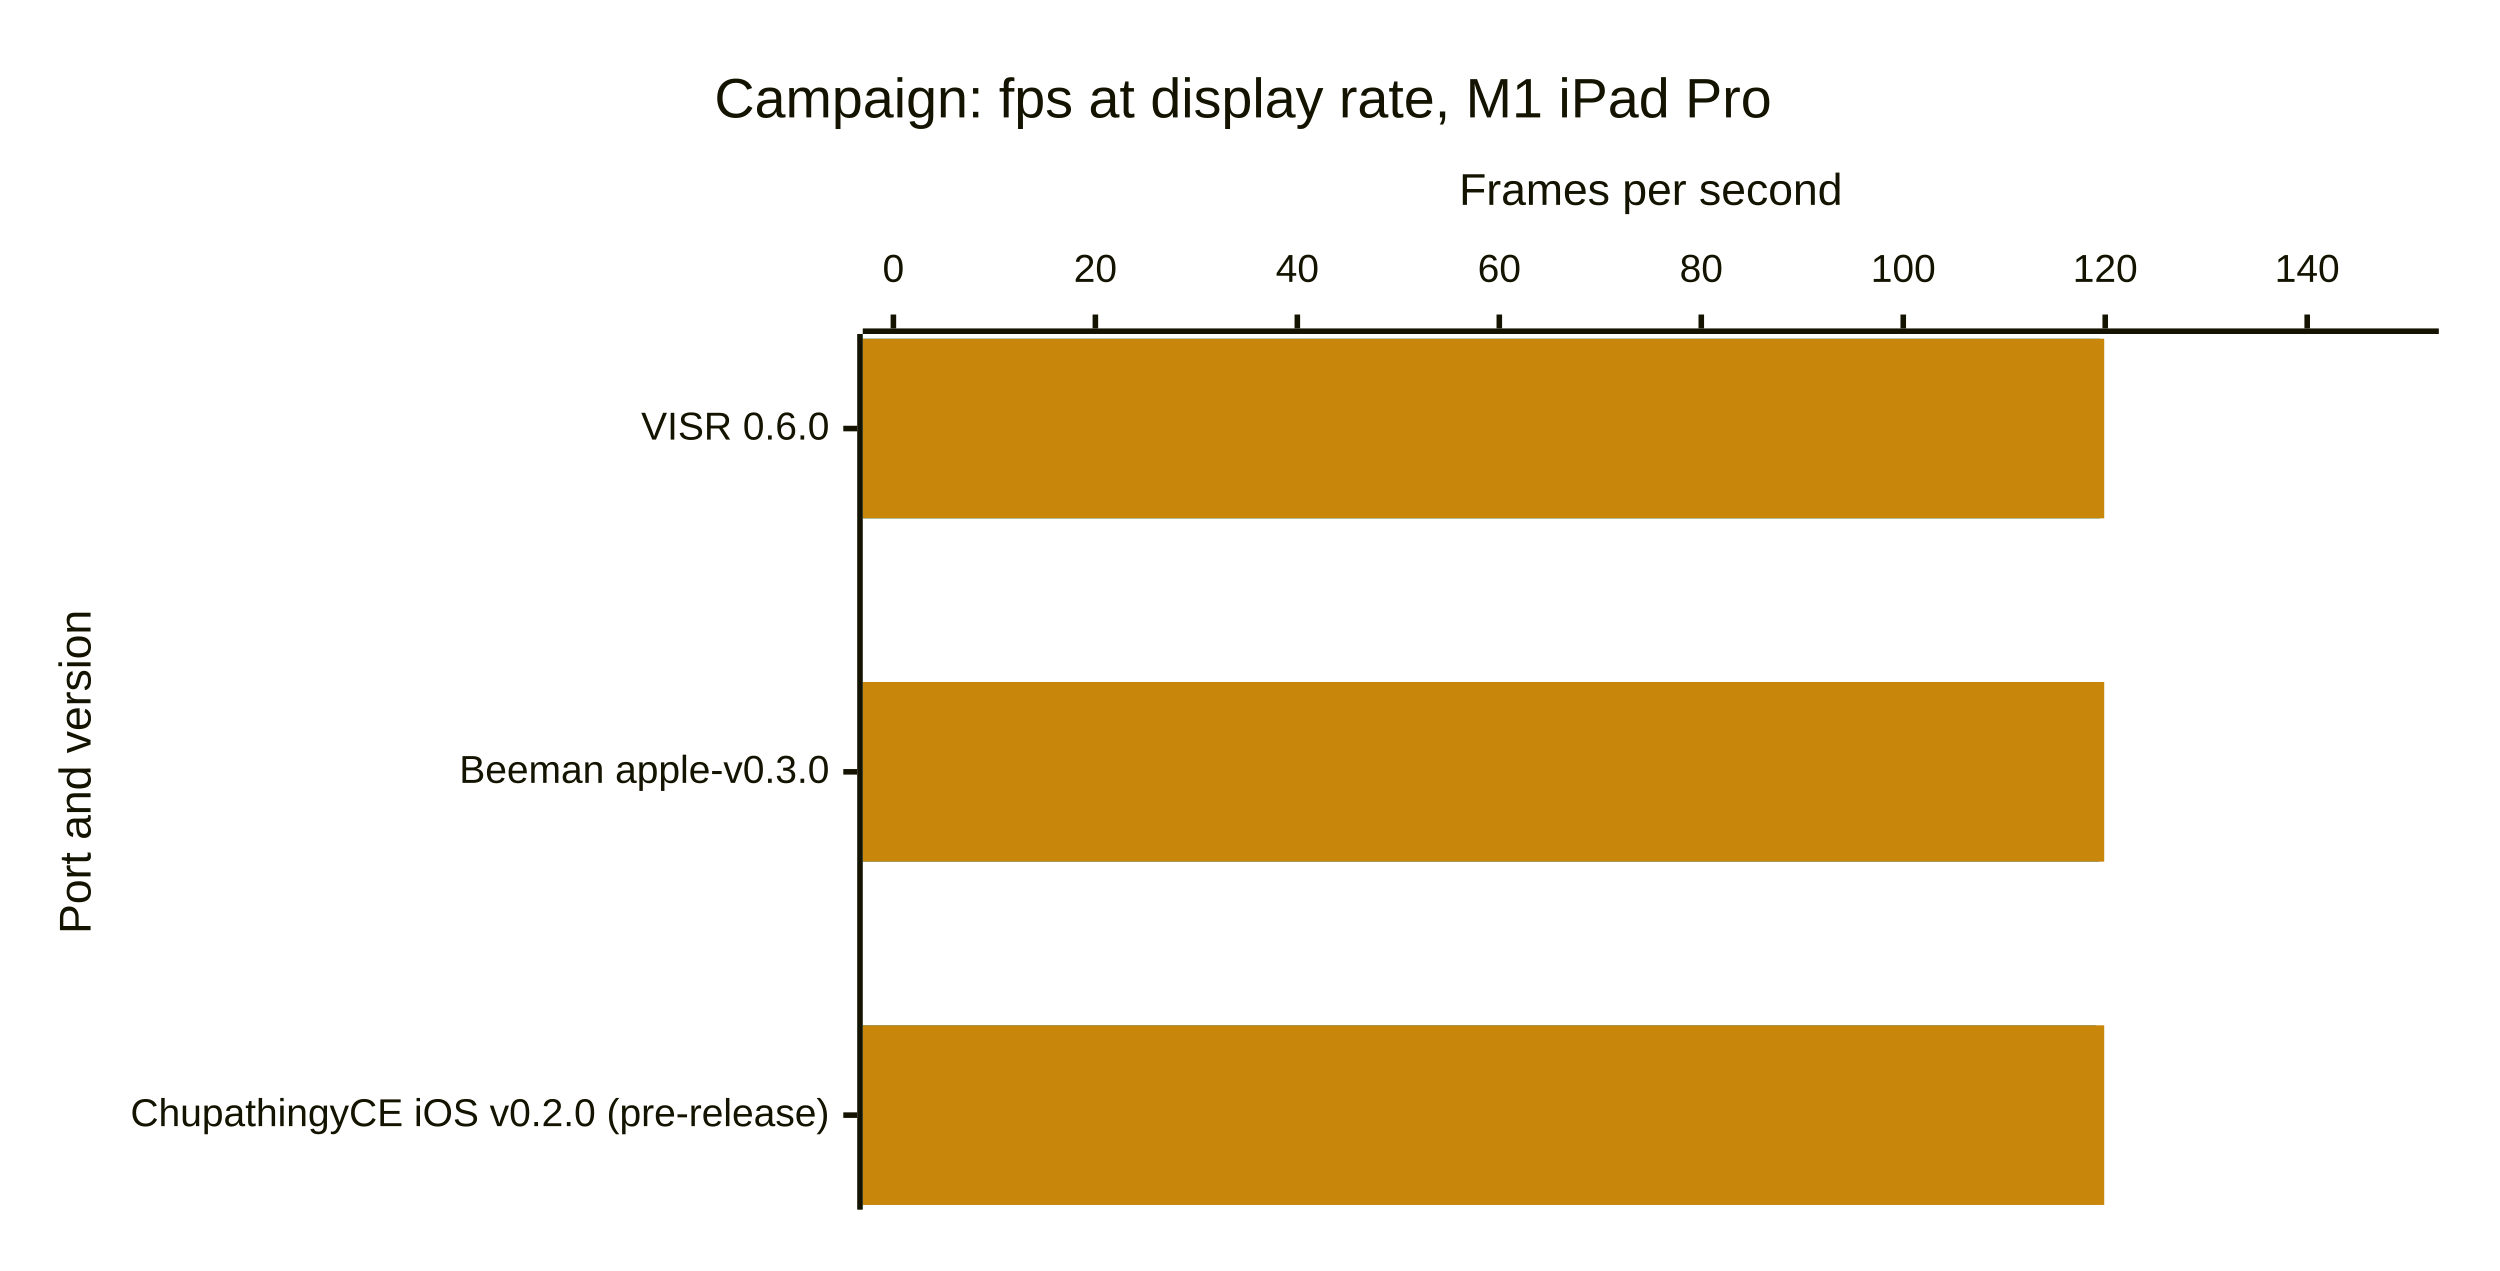
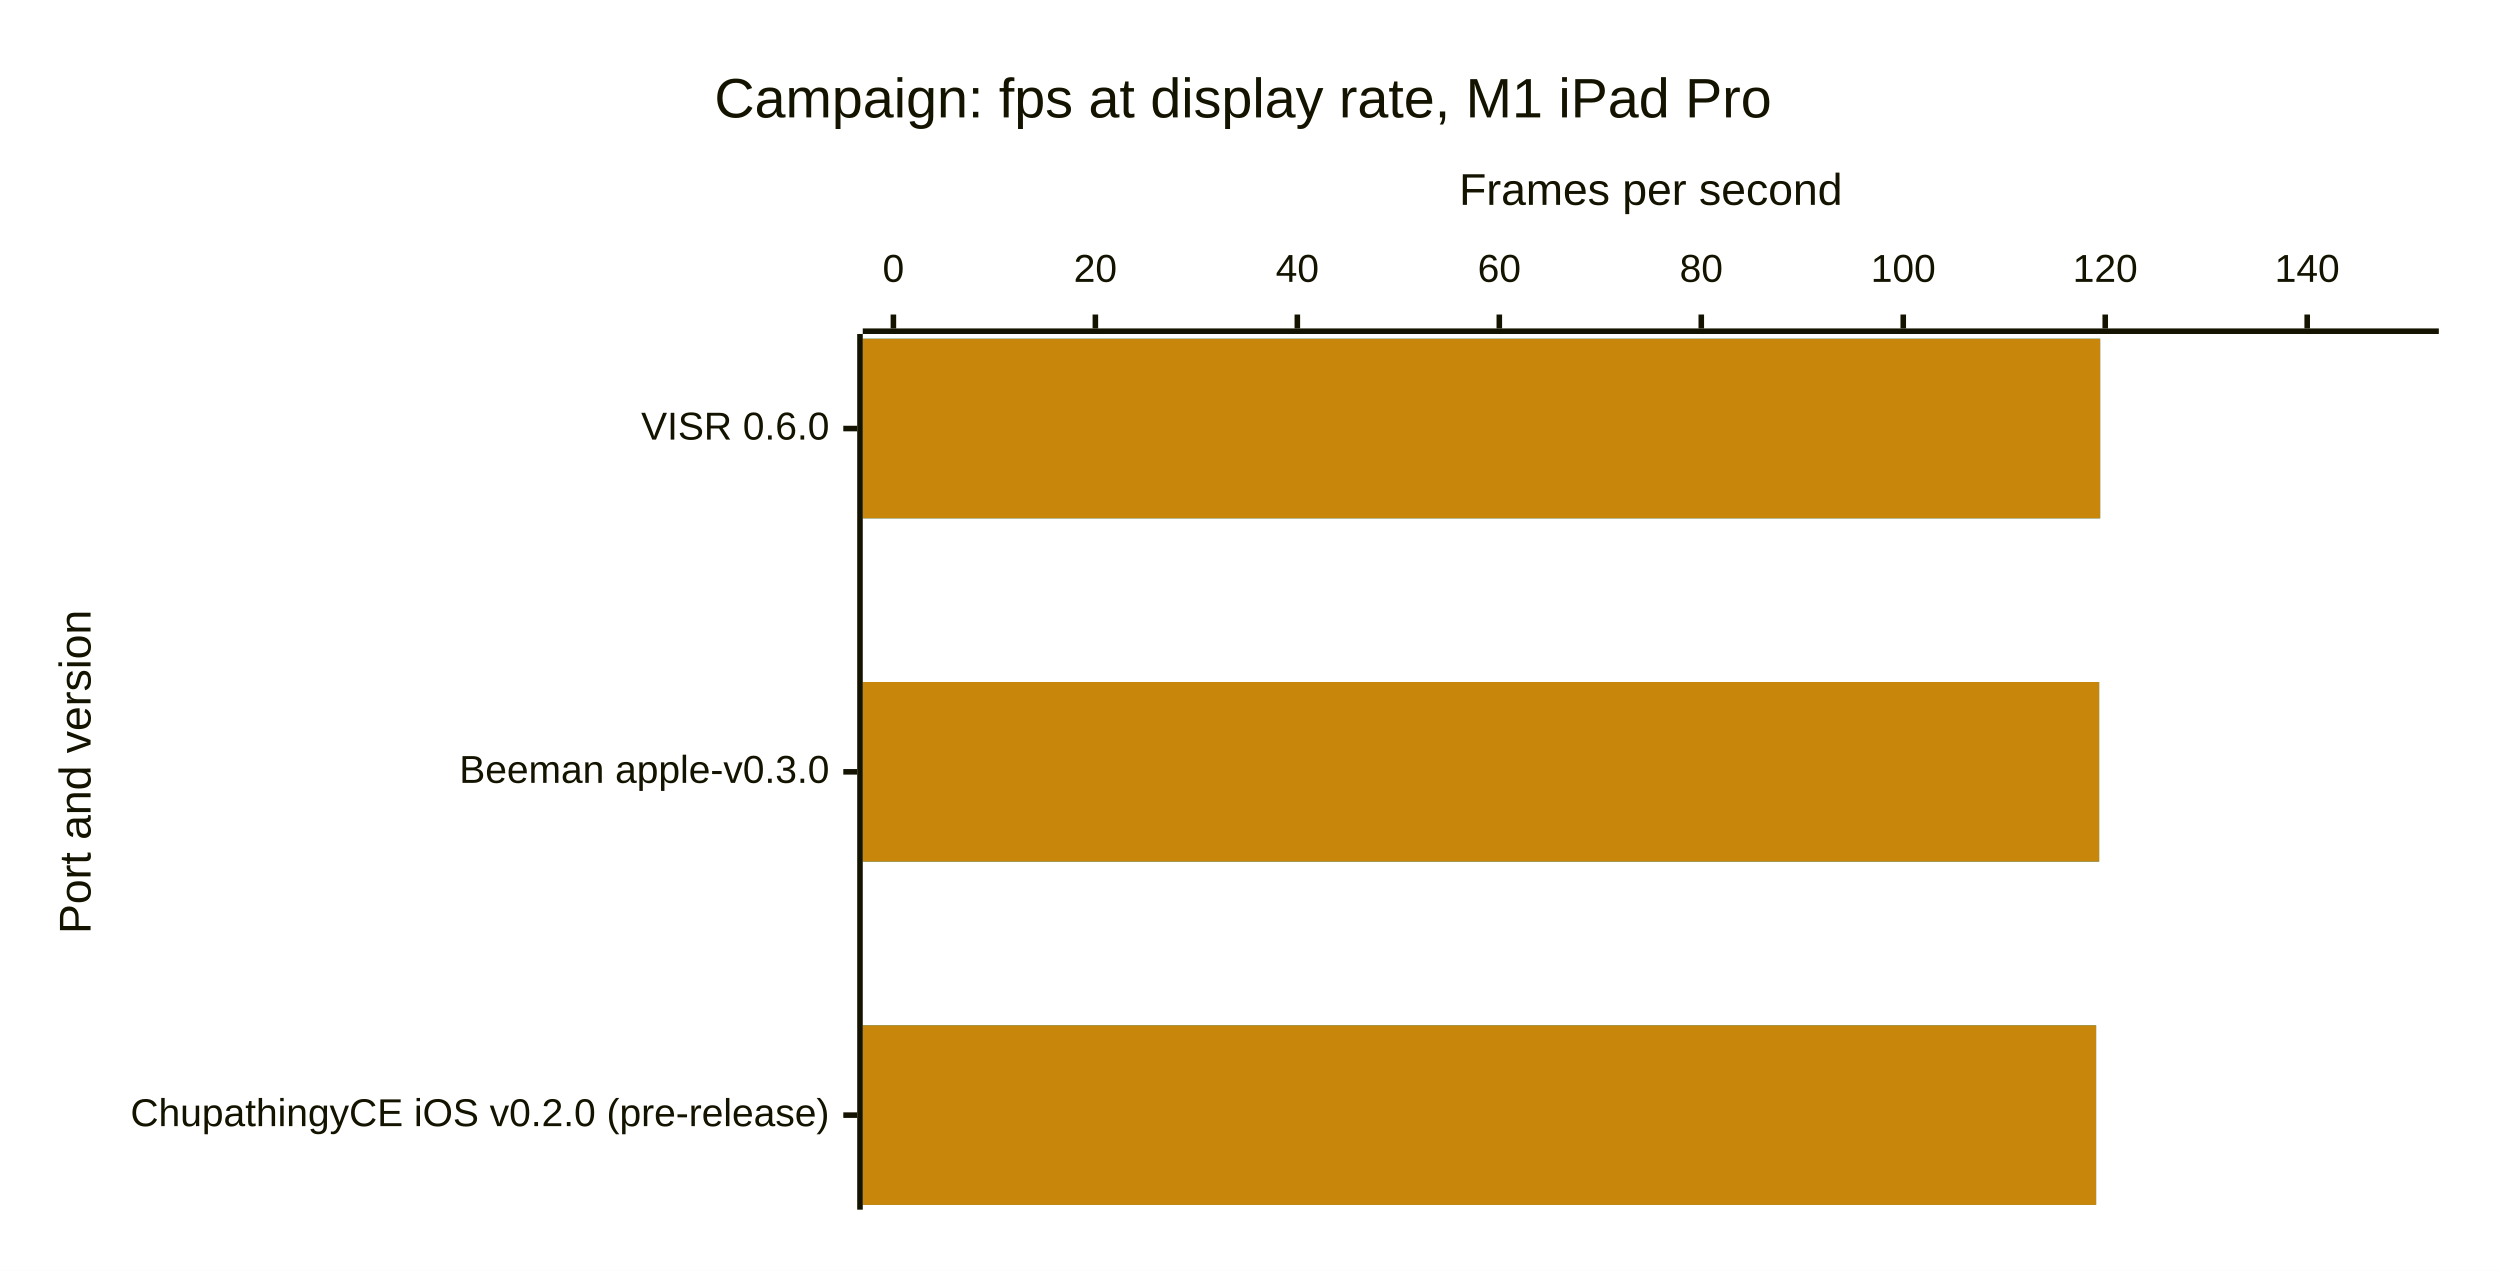
<svg xmlns="http://www.w3.org/2000/svg" id="static" width="100%" style="max-width: 899px;" viewBox="-17 -15 899 457" role="graphics-document document" aria-roledescription="xychart">
  <style>#static{font-family:"trebuchet ms",verdana,arial,sans-serif;font-size:16px;fill:#333;}@keyframes edge-animation-frame{from{stroke-dashoffset:0;}}@keyframes dash{to{stroke-dashoffset:0;}}#static .edge-animation-slow{stroke-dasharray:9,5!important;stroke-dashoffset:900;animation:dash 50s linear infinite;stroke-linecap:round;}#static .edge-animation-fast{stroke-dasharray:9,5!important;stroke-dashoffset:900;animation:dash 20s linear infinite;stroke-linecap:round;}#static .error-icon{fill:#552222;}#static .error-text{fill:#552222;stroke:#552222;}#static .edge-thickness-normal{stroke-width:1px;}#static .edge-thickness-thick{stroke-width:3.5px;}#static .edge-pattern-solid{stroke-dasharray:0;}#static .edge-thickness-invisible{stroke-width:0;fill:none;}#static .edge-pattern-dashed{stroke-dasharray:3;}#static .edge-pattern-dotted{stroke-dasharray:2;}#static .marker{fill:#333333;stroke:#333333;}#static .marker.cross{stroke:#333333;}#static svg{font-family:"trebuchet ms",verdana,arial,sans-serif;font-size:16px;}#static p{margin:0;}#static :root{--mermaid-font-family:"trebuchet ms",verdana,arial,sans-serif;}</style>
  <g />
  <g class="main">
    <rect width="899" height="457" class="background" fill="white" x="-17" y="-15" />
    <g class="chart-title">
      <text x="0" y="0" fill="#131300" font-size="20" dominant-baseline="middle" text-anchor="middle" transform="translate(430, 21.55078) rotate(0)">Campaign: fps at display rate, M1 iPad Pro</text>
    </g>
    <g class="plot">
      <g class="bar-plot-0">
        <rect x="293.25" y="106.802" width="444.975" height="64.6" fill="#1593bd" stroke="#1593bd" stroke-width="0" />
        <rect x="293.25" y="230.251" width="444.612" height="64.6" fill="#1593bd" stroke="#1593bd" stroke-width="0" />
        <rect x="293.25" y="353.7" width="443.522" height="64.6" fill="#1593bd" stroke="#1593bd" stroke-width="0" />
      </g>
      <g class="bar-plot-1">
-         <rect x="293.25" y="106.802" width="446.427" height="64.6" fill="#c8870a" stroke="#c8870a" stroke-width="0" />
-         <rect x="293.25" y="230.251" width="446.427" height="64.6" fill="#c8870a" stroke="#c8870a" stroke-width="0" />
-         <rect x="293.25" y="353.7" width="446.427" height="64.6" fill="#c8870a" stroke="#c8870a" stroke-width="0" />
+         <rect x="293.25" y="106.802" width="444.975" height="64.6" fill="#c8870a" stroke="#c8870a" stroke-width="0" />
+         <rect x="293.25" y="230.251" width="444.612" height="64.6" fill="#c8870a" stroke="#c8870a" stroke-width="0" />
+         <rect x="293.25" y="353.7" width="443.522" height="64.6" fill="#c8870a" stroke="#c8870a" stroke-width="0" />
      </g>
    </g>
    <g class="left-axis">
      <g class="axisl-line">
        <path d="M 292.25,105.102 L 292.25,420" fill="none" stroke="#131300" stroke-width="2" />
      </g>
      <g class="label">
        <text x="0" y="0" fill="#131300" font-size="14" dominant-baseline="middle" text-anchor="end" transform="translate(281.25, 139.1016) rotate(0)">VISR 0.6.0</text>
        <text x="0" y="0" fill="#131300" font-size="14" dominant-baseline="middle" text-anchor="end" transform="translate(281.25, 262.5508) rotate(0)">Beeman apple-v0.3.0</text>
        <text x="0" y="0" fill="#131300" font-size="14" dominant-baseline="middle" text-anchor="end" transform="translate(281.25, 386) rotate(0)">ChupathingyCE iOS v0.2.0 (pre-release)</text>
      </g>
      <g class="ticks">
        <path d="M 291.25,139.102 L 286.25,139.102" fill="none" stroke="#131300" stroke-width="2" />
        <path d="M 291.25,262.551 L 286.25,262.551" fill="none" stroke="#131300" stroke-width="2" />
        <path d="M 291.25,386 L 286.25,386" fill="none" stroke="#131300" stroke-width="2" />
      </g>
      <g class="title">
        <text x="0" y="0" fill="#131300" font-size="16" dominant-baseline="text-before-edge" text-anchor="middle" transform="translate(5, 262.5508) rotate(270)">Port and version</text>
      </g>
    </g>
    <g class="top-axis">
      <g class="axis-line">
        <path d="M 293.25,104.102 L 860,104.102" fill="none" stroke="#131300" stroke-width="2" />
      </g>
      <g class="label">
        <text x="0" y="0" fill="#131300" font-size="14" dominant-baseline="text-before-edge" text-anchor="middle" transform="translate(304.2656, 77.10156) rotate(0)">0</text>
        <text x="0" y="0" fill="#131300" font-size="14" dominant-baseline="text-before-edge" text-anchor="middle" transform="translate(376.8948, 77.10156) rotate(0)">20</text>
        <text x="0" y="0" fill="#131300" font-size="14" dominant-baseline="text-before-edge" text-anchor="middle" transform="translate(449.524, 77.10156) rotate(0)">40</text>
        <text x="0" y="0" fill="#131300" font-size="14" dominant-baseline="text-before-edge" text-anchor="middle" transform="translate(522.1531, 77.10156) rotate(0)">60</text>
        <text x="0" y="0" fill="#131300" font-size="14" dominant-baseline="text-before-edge" text-anchor="middle" transform="translate(594.7823, 77.10156) rotate(0)">80</text>
        <text x="0" y="0" fill="#131300" font-size="14" dominant-baseline="text-before-edge" text-anchor="middle" transform="translate(667.4115, 77.10156) rotate(0)">100</text>
        <text x="0" y="0" fill="#131300" font-size="14" dominant-baseline="text-before-edge" text-anchor="middle" transform="translate(740.0406, 77.10156) rotate(0)">120</text>
        <text x="0" y="0" fill="#131300" font-size="14" dominant-baseline="text-before-edge" text-anchor="middle" transform="translate(812.6698, 77.10156) rotate(0)">140</text>
      </g>
      <g class="ticks">
        <path d="M 304.266,103.102 L 304.266,98.102" fill="none" stroke="#131300" stroke-width="2" />
        <path d="M 376.895,103.102 L 376.895,98.102" fill="none" stroke="#131300" stroke-width="2" />
        <path d="M 449.524,103.102 L 449.524,98.102" fill="none" stroke="#131300" stroke-width="2" />
        <path d="M 522.153,103.102 L 522.153,98.102" fill="none" stroke="#131300" stroke-width="2" />
        <path d="M 594.782,103.102 L 594.782,98.102" fill="none" stroke="#131300" stroke-width="2" />
        <path d="M 667.411,103.102 L 667.411,98.102" fill="none" stroke="#131300" stroke-width="2" />
        <path d="M 740.041,103.102 L 740.041,98.102" fill="none" stroke="#131300" stroke-width="2" />
        <path d="M 812.67,103.102 L 812.67,98.102" fill="none" stroke="#131300" stroke-width="2" />
      </g>
      <g class="title">
        <text x="0" y="0" fill="#131300" font-size="16" dominant-baseline="text-before-edge" text-anchor="middle" transform="translate(576.625, 48.10156) rotate(0)">Frames per second</text>
      </g>
    </g>
  </g>
  <g class="mermaid-tmp-group" />
</svg>
